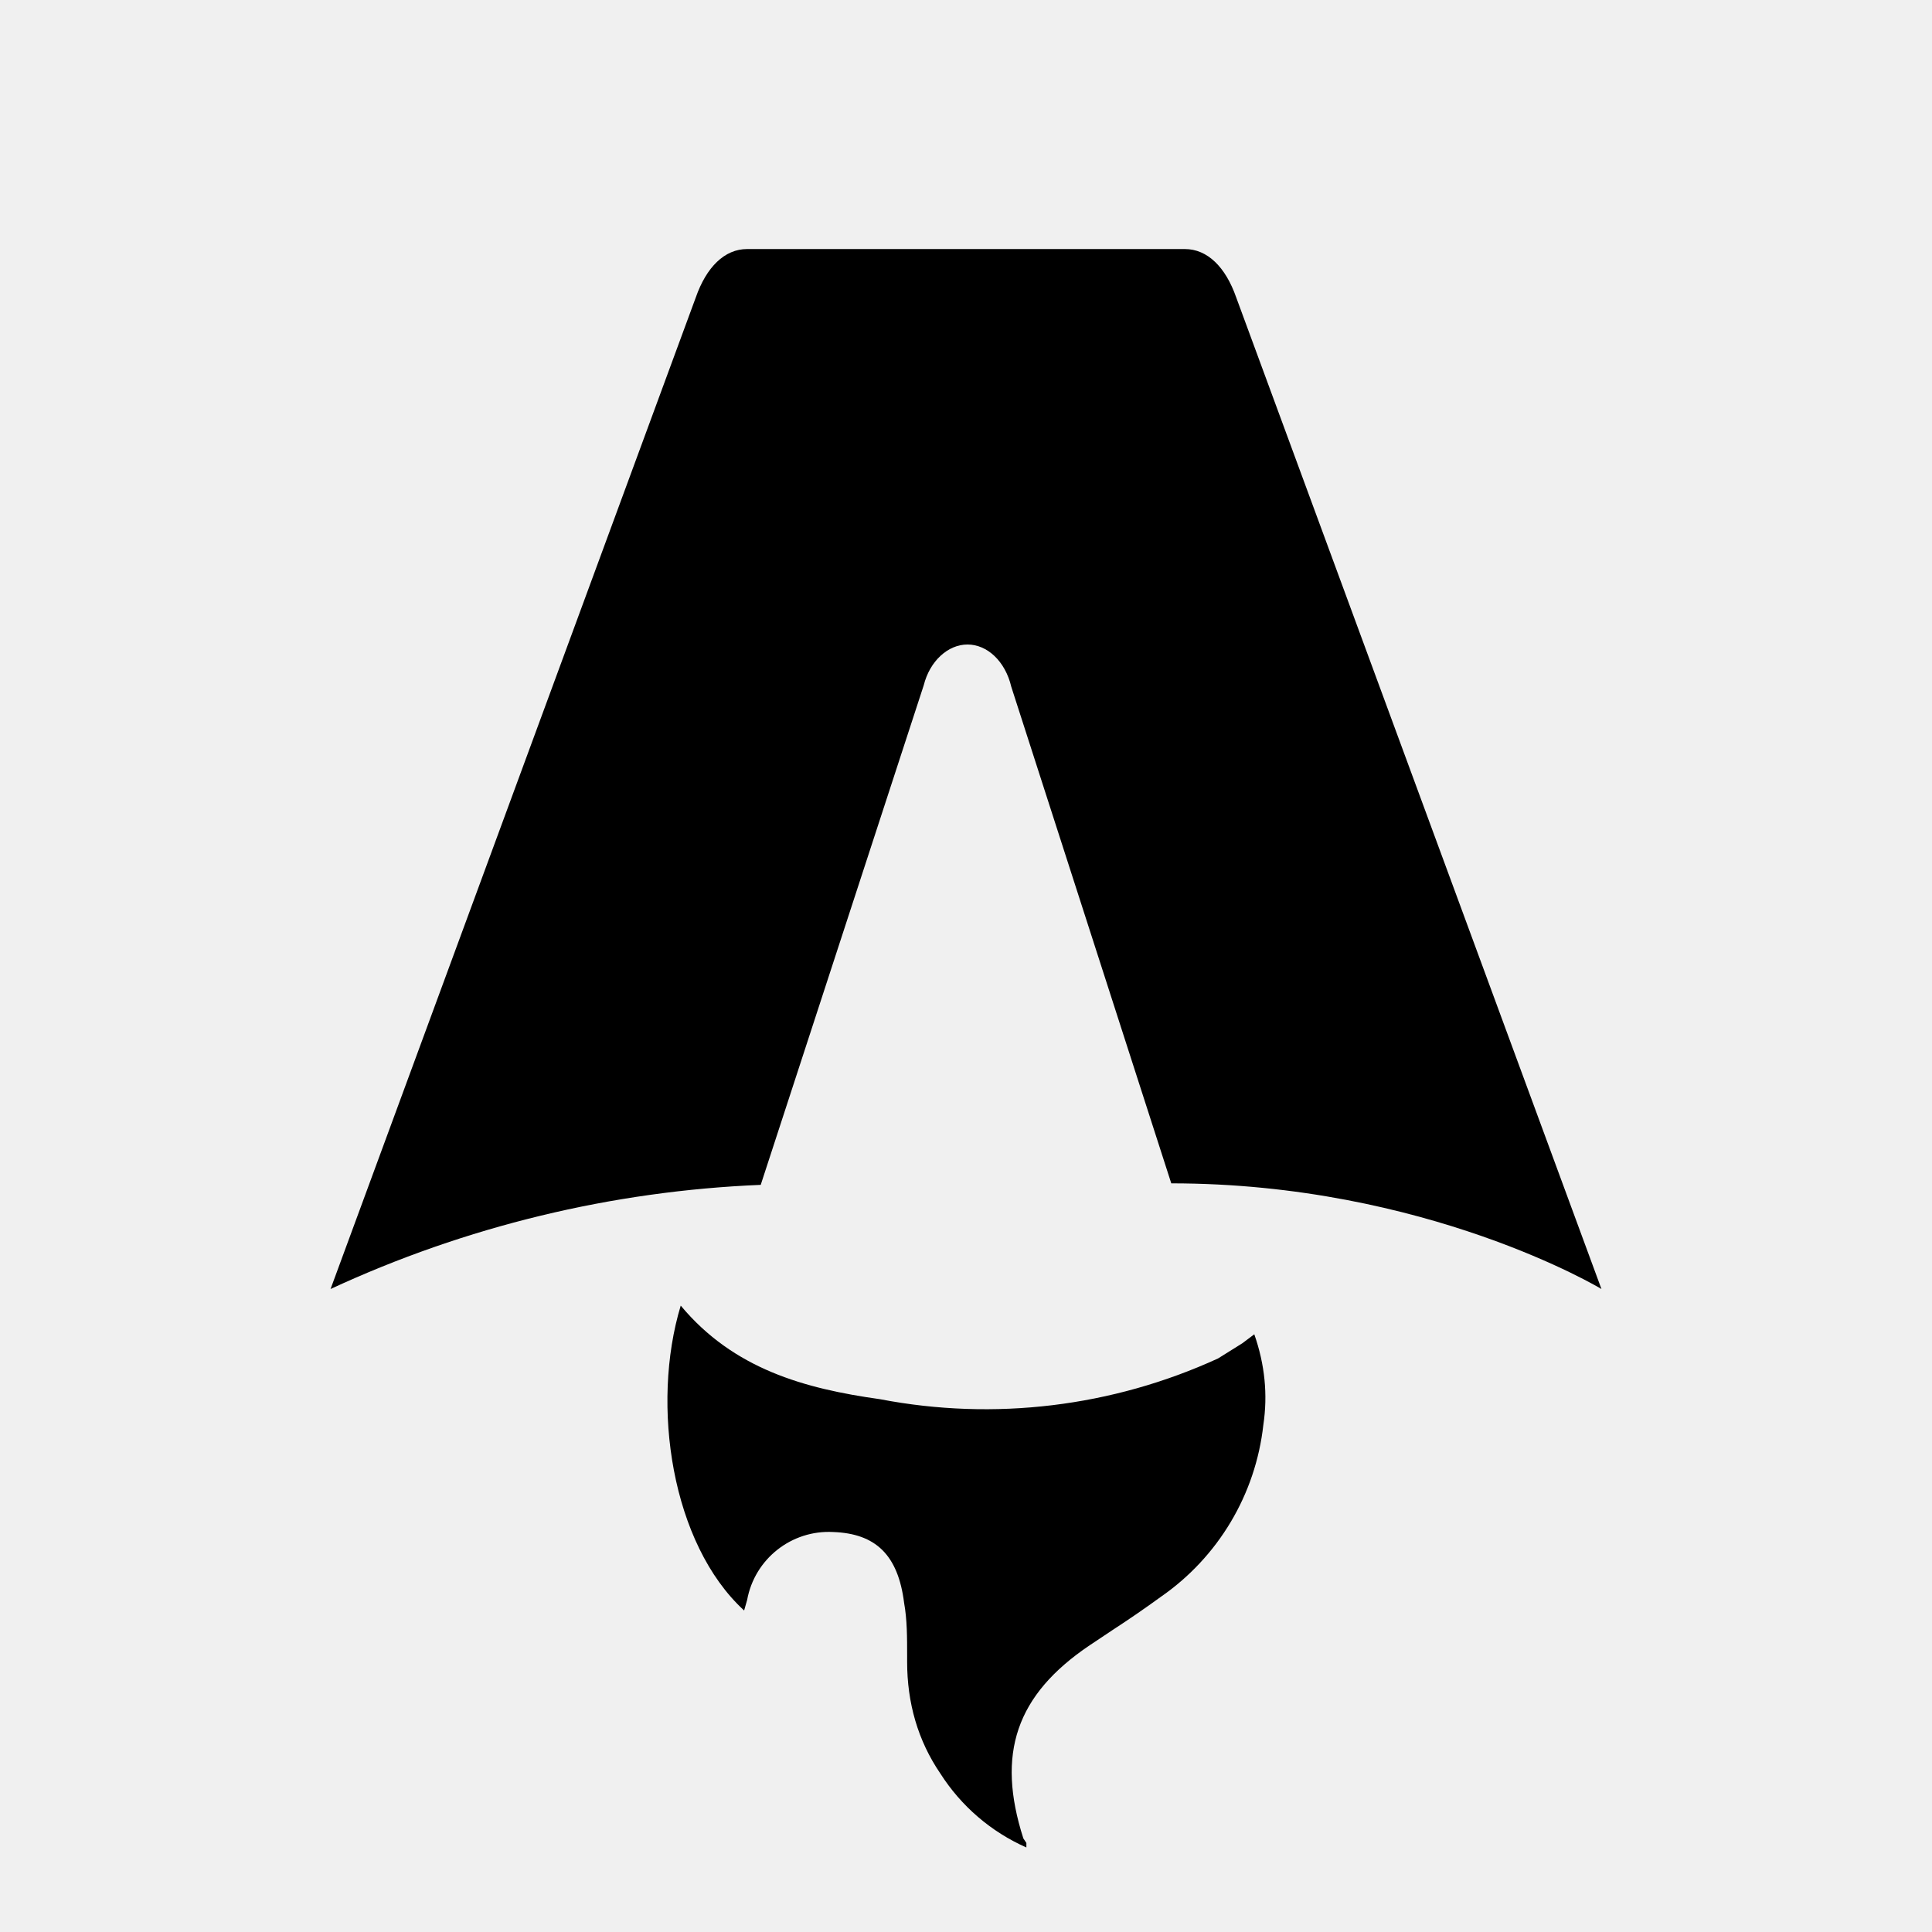
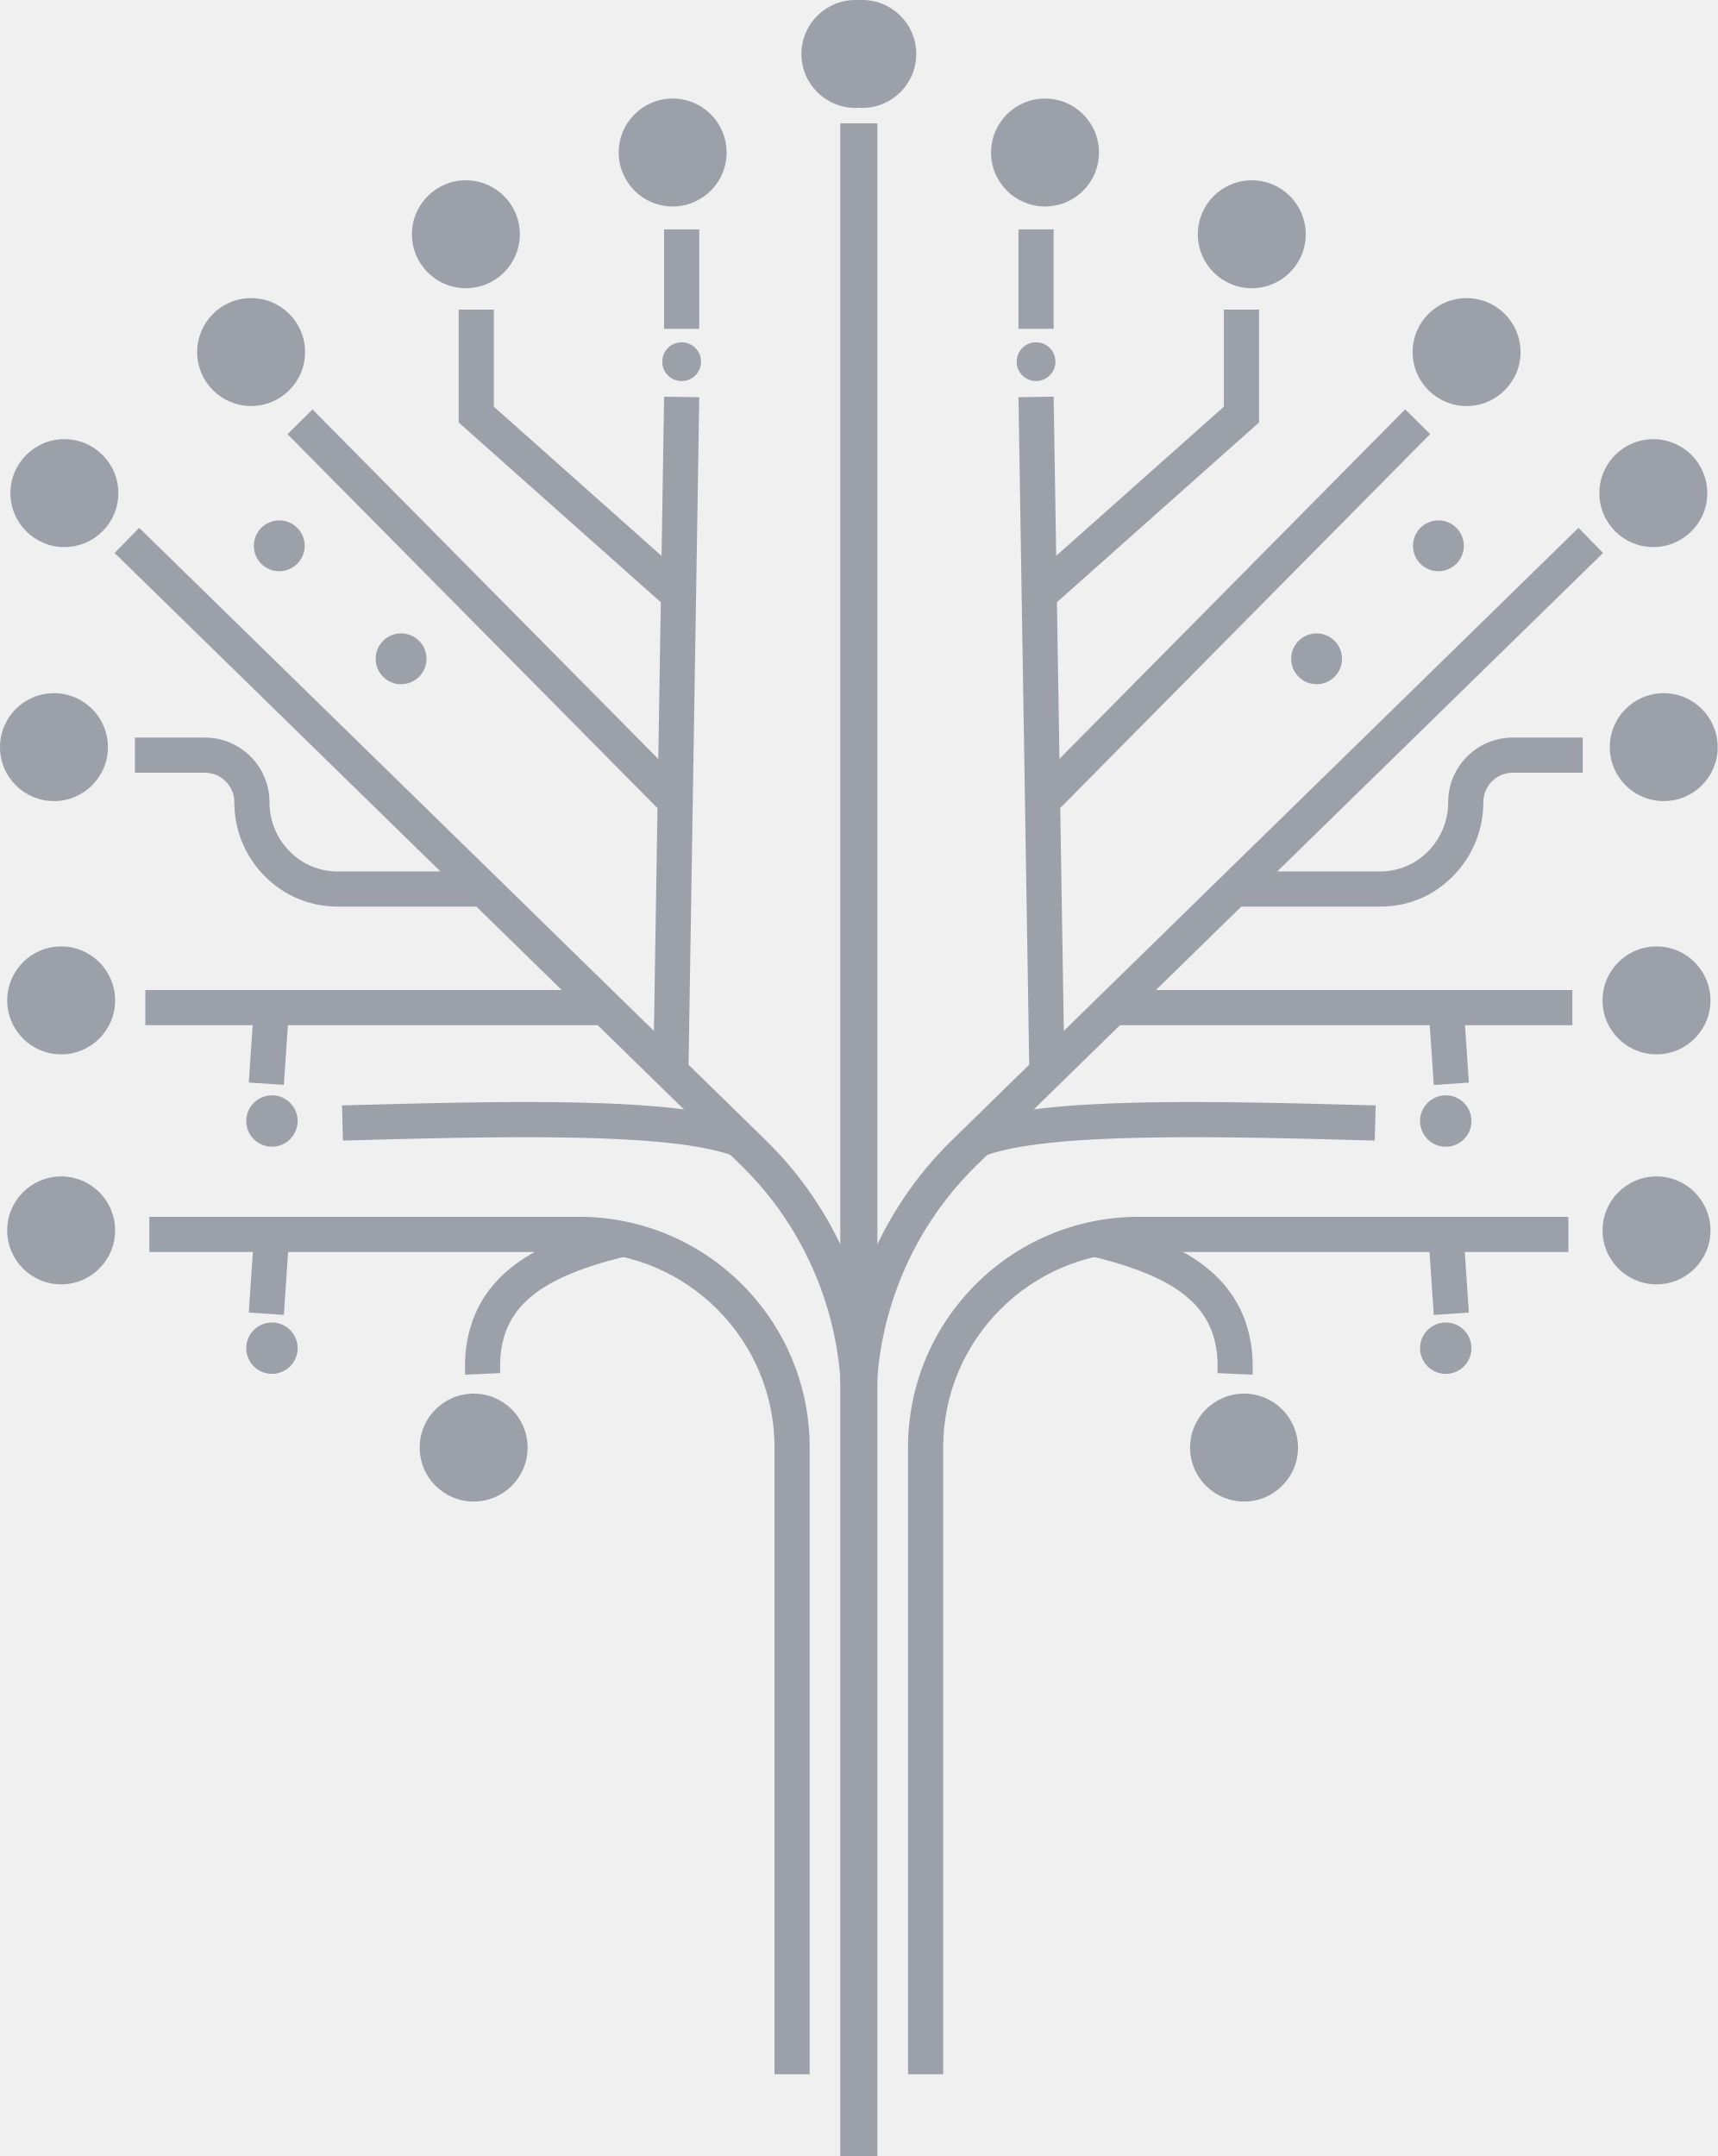
- <svg xmlns="http://www.w3.org/2000/svg" fill="none" viewBox="0 0 128 128">
-   <path d="M50.4 78.5a75.1 75.1 0 0 0-28.5 6.9l24.2-65.7c.7-2 1.9-3.2 3.4-3.2h29c1.5 0 2.7 1.2 3.4 3.2l24.2 65.7s-11.6-7-28.5-7L67 45.5c-.4-1.7-1.6-2.8-2.9-2.8-1.3 0-2.5 1.1-2.9 2.7L50.4 78.5Zm-1.1 28.2Zm-4.2-20.2c-2 6.6-.6 15.8 4.2 20.2a17.5 17.5 0 0 1 .2-.7 5.5 5.5 0 0 1 5.7-4.5c2.8.1 4.3 1.5 4.7 4.7.2 1.1.2 2.3.2 3.5v.4c0 2.7.7 5.2 2.2 7.4a13 13 0 0 0 5.7 4.9v-.3l-.2-.3c-1.8-5.6-.5-9.5 4.4-12.8l1.5-1a73 73 0 0 0 3.2-2.2 16 16 0 0 0 6.8-11.4c.3-2 .1-4-.6-6l-.8.6-1.6 1a37 37 0 0 1-22.4 2.7c-5-.7-9.7-2-13.2-6.2Z" />
-   <style>
-         path { fill: #000; }
-         @media (prefers-color-scheme: dark) {
-             path { fill: #FFF; }
-         }
-     </style>
+ <svg xmlns="http://www.w3.org/2000/svg" id="Capa_2" viewBox="0 0 635.04 797.13">
+   <g id="Capa_2-2">
+     <g id="Capa_1-2">
+       <path d="M348.7,766.91h-13v-231.8c0-46.99,38.23-85.22,85.22-85.22h158.91v13h-158.91c-39.82,0-72.22,32.4-72.22,72.22v231.8Z" style="fill:#9ca1a9;" />
+       <path d="M510.28,335.19h-51.31v-13h51.31c6.62,0,12.84-2.58,17.52-7.26,4.9-4.9,7.6-11.42,7.6-18.36,0-13.16,10.71-23.87,23.87-23.87h25.89v13h-25.89c-5.99,0-10.87,4.88-10.87,10.87,0,10.41-4.05,20.19-11.41,27.55s-16.62,11.06-26.71,11.06h0Z" style="fill:#9ca1a9;" />
+       <rect x="529.02" y="369.85" width="13" height="30.88" transform="translate(-24.66 36.83) rotate(-3.85)" style="fill:#9ca1a9;" />
+       <rect x="412.96" y="366.04" width="168.35" height="13" style="fill:#9ca1a9;" />
+       <path d="M363.75,427.45l-4.66-12.14c25.96-9.97,88.77-8.26,149.51-6.61l-.35,13c-56.7-1.54-120.95-3.29-144.5,5.75h0Z" style="fill:#9ca1a9;" />
+       <path d="M324.01,797.13h-13v-278.59c0-36.21,14.85-71.49,40.75-96.8l231.82-226.59,9.09,9.3-231.82,226.59c-23.41,22.88-36.83,54.77-36.83,87.5v278.59h-.01Z" style="fill:#9ca1a9;" />
+       <rect x="357.29" y="219.05" width="195.9" height="13" transform="translate(-25.27 390.57) rotate(-45.31)" style="fill:#9ca1a9;" />
+       <polygon points="390.67 222.73 382.03 213.02 452.47 150.36 452.47 114.47 465.47 114.47 465.47 156.2 390.67 222.73" style="fill:#9ca1a9;" />
+       <rect x="378.54" y="146.74" width="13" height="249.62" transform="translate(-4.31 6.22) rotate(-.92)" style="fill:#9ca1a9;" />
+       <rect x="310.65" y="45.62" width="13" height="751.51" style="fill:#9ca1a9;" />
+       <rect x="376.53" y="84.84" width="13" height="36.74" style="fill:#9ca1a9;" />
+       <circle cx="383.03" cy="133.72" r="7.17" style="fill:#9ca1a9;" />
+       <circle cx="615.09" cy="276.24" r="19.95" style="fill:#9ca1a9;" />
+       <circle cx="531.79" cy="201.8" r="9.4" style="fill:#9ca1a9;" />
+       <circle cx="486.75" cy="243.58" r="9.4" style="fill:#9ca1a9;" />
+       <circle cx="612.42" cy="369.87" r="19.95" style="fill:#9ca1a9;" />
+       <circle cx="612.42" cy="454.91" r="19.95" style="fill:#9ca1a9;" />
+       <circle cx="459.93" cy="535.21" r="19.95" style="fill:#9ca1a9;" />
+       <circle cx="534.5" cy="414.47" r="9.5" style="fill:#9ca1a9;" />
+       <circle cx="534.5" cy="498.46" r="9.5" style="fill:#9ca1a9;" />
+       <circle cx="611.24" cy="182.32" r="19.95" style="fill:#9ca1a9;" />
+       <circle cx="542.2" cy="130.17" r="19.95" style="fill:#9ca1a9;" />
+       <circle cx="462.79" cy="86.61" r="19.95" style="fill:#9ca1a9;" />
+       <circle cx="386.35" cy="56.39" r="19.95" style="fill:#9ca1a9;" />
+       <circle cx="318.79" cy="19.95" r="19.95" style="fill:#9ca1a9;" />
+       <line x1="534.5" y1="454.91" x2="536.57" y2="485.72" style="fill:#9ca1a9;" />
+       <rect x="529.02" y="454.88" width="13" height="30.88" transform="translate(-30.37 37.02) rotate(-3.85)" style="fill:#9ca1a9;" />
+       <path d="M463.09,508.26l-12.99-.58c1.02-22.82-12.14-34.96-46.95-43.28l3.02-12.64c18.66,4.46,31.03,9.73,40.12,17.09,11.88,9.62,17.53,22.88,16.79,39.42h.01Z" style="fill:#9ca1a9;" />
+       <path d="M286.34,766.91h13v-231.8c0-46.99-38.23-85.22-85.22-85.22H55.21v13h158.91c39.82,0,72.22,32.4,72.22,72.22v231.8Z" style="fill:#9ca1a9;" />
+       <path d="M124.75,335.19h51.31v-13h-51.31c-6.62,0-12.84-2.58-17.52-7.26-4.9-4.9-7.6-11.42-7.6-18.36,0-13.16-10.71-23.87-23.87-23.87h-25.89v13h25.89c5.99,0,10.87,4.88,10.87,10.87,0,10.41,4.05,20.19,11.41,27.55,7.13,7.13,16.62,11.06,26.71,11.06h0Z" style="fill:#9ca1a9;" />
+       <rect x="84.06" y="378.77" width="30.88" height="13" transform="translate(-291.58 458.68) rotate(-86.15)" style="fill:#9ca1a9;" />
+       <rect x="53.73" y="366.04" width="168.35" height="13" style="fill:#9ca1a9;" />
+       <path d="M271.29,427.45l4.66-12.14c-25.96-9.97-88.77-8.26-149.51-6.61l.35,13c56.7-1.54,120.95-3.29,144.5,5.75Z" style="fill:#9ca1a9;" />
+       <path d="M311.02,797.13h13v-278.59c0-36.21-14.85-71.49-40.75-96.8L51.45,195.15l-9.09,9.3,231.82,226.59c23.41,22.88,36.83,54.77,36.83,87.5v278.59h0Z" style="fill:#9ca1a9;" />
+       <rect x="173.3" y="127.64" width="13" height="195.9" transform="translate(-106.68 191.66) rotate(-44.69)" style="fill:#9ca1a9;" />
+       <polygon points="244.37 222.73 253.01 213.02 182.57 150.36 182.57 114.47 169.57 114.47 169.57 156.2 244.37 222.73" style="fill:#9ca1a9;" />
+       <rect x="125.21" y="265.06" width="249.62" height="13" transform="translate(-25.52 517.19) rotate(-89.08)" style="fill:#9ca1a9;" />
+       <rect x="311.38" y="45.62" width="13" height="751.51" style="fill:#9ca1a9;" />
+       <rect x="245.51" y="84.84" width="13" height="36.74" style="fill:#9ca1a9;" />
+       <circle cx="252.01" cy="133.72" r="7.17" style="fill:#9ca1a9;" />
+       <circle cx="19.95" cy="276.24" r="19.95" style="fill:#9ca1a9;" />
+       <circle cx="103.25" cy="201.8" r="9.4" style="fill:#9ca1a9;" />
+       <circle cx="148.28" cy="243.58" r="9.4" style="fill:#9ca1a9;" />
+       <circle cx="22.61" cy="369.87" r="19.95" style="fill:#9ca1a9;" />
+       <circle cx="22.61" cy="454.91" r="19.95" style="fill:#9ca1a9;" />
+       <circle cx="175.11" cy="535.21" r="19.95" style="fill:#9ca1a9;" />
+       <circle cx="100.54" cy="414.47" r="9.5" style="fill:#9ca1a9;" />
+       <circle cx="100.54" cy="498.46" r="9.5" style="fill:#9ca1a9;" />
+       <circle cx="23.8" cy="182.32" r="19.95" style="fill:#9ca1a9;" />
+       <circle cx="92.84" cy="130.17" r="19.95" style="fill:#9ca1a9;" />
+       <circle cx="172.24" cy="86.61" r="19.95" style="fill:#9ca1a9;" />
+       <circle cx="248.69" cy="56.39" r="19.95" transform="translate(150.01 291.52) rotate(-80.01)" style="fill:#9ca1a9;" />
+       <circle cx="316.24" cy="19.95" r="19.95" style="fill:#9ca1a9;" />
+       <line x1="100.54" y1="454.91" x2="98.47" y2="485.72" style="fill:#9ca1a9;" />
+       <rect x="84.06" y="463.81" width="30.88" height="13" transform="translate(-376.43 538.01) rotate(-86.15)" style="fill:#9ca1a9;" />
+       <path d="M171.95,508.26l12.99-.58c-1.02-22.82,12.14-34.96,46.95-43.28l-3.02-12.64c-18.66,4.46-31.03,9.73-40.12,17.09-11.88,9.62-17.53,22.88-16.79,39.42h0Z" style="fill:#9ca1a9;" />
+     </g>
+   </g>
</svg>
